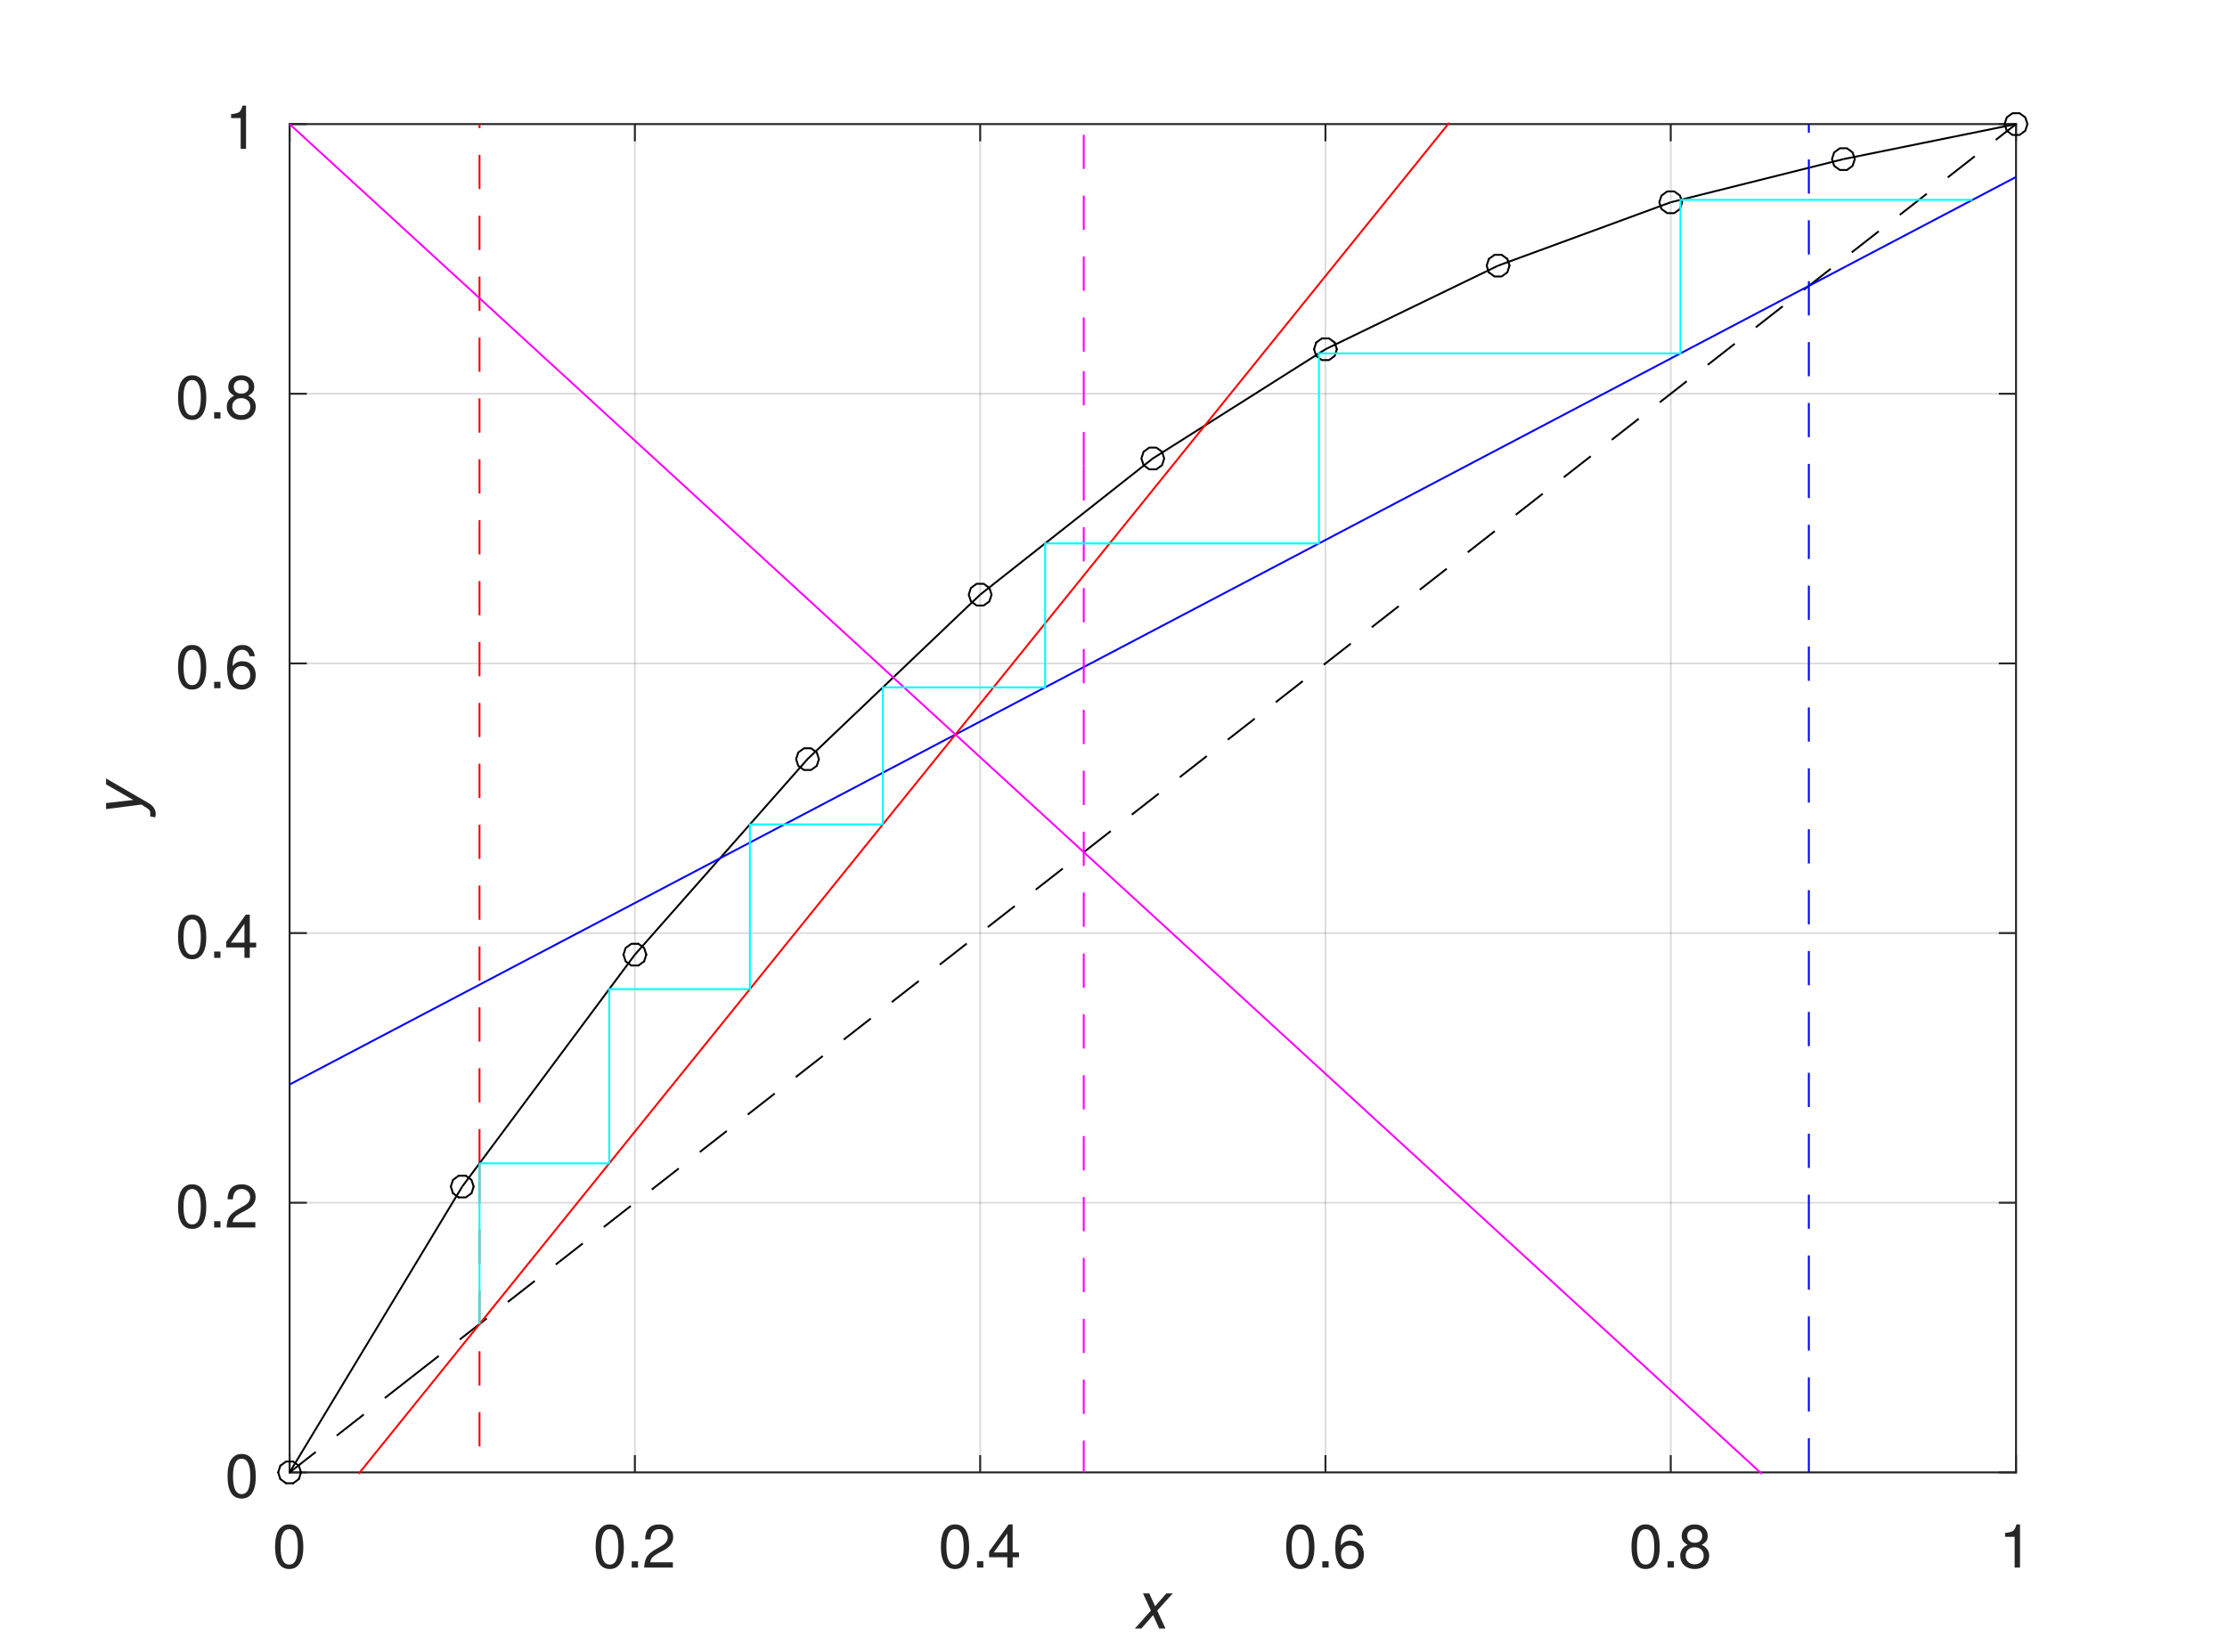
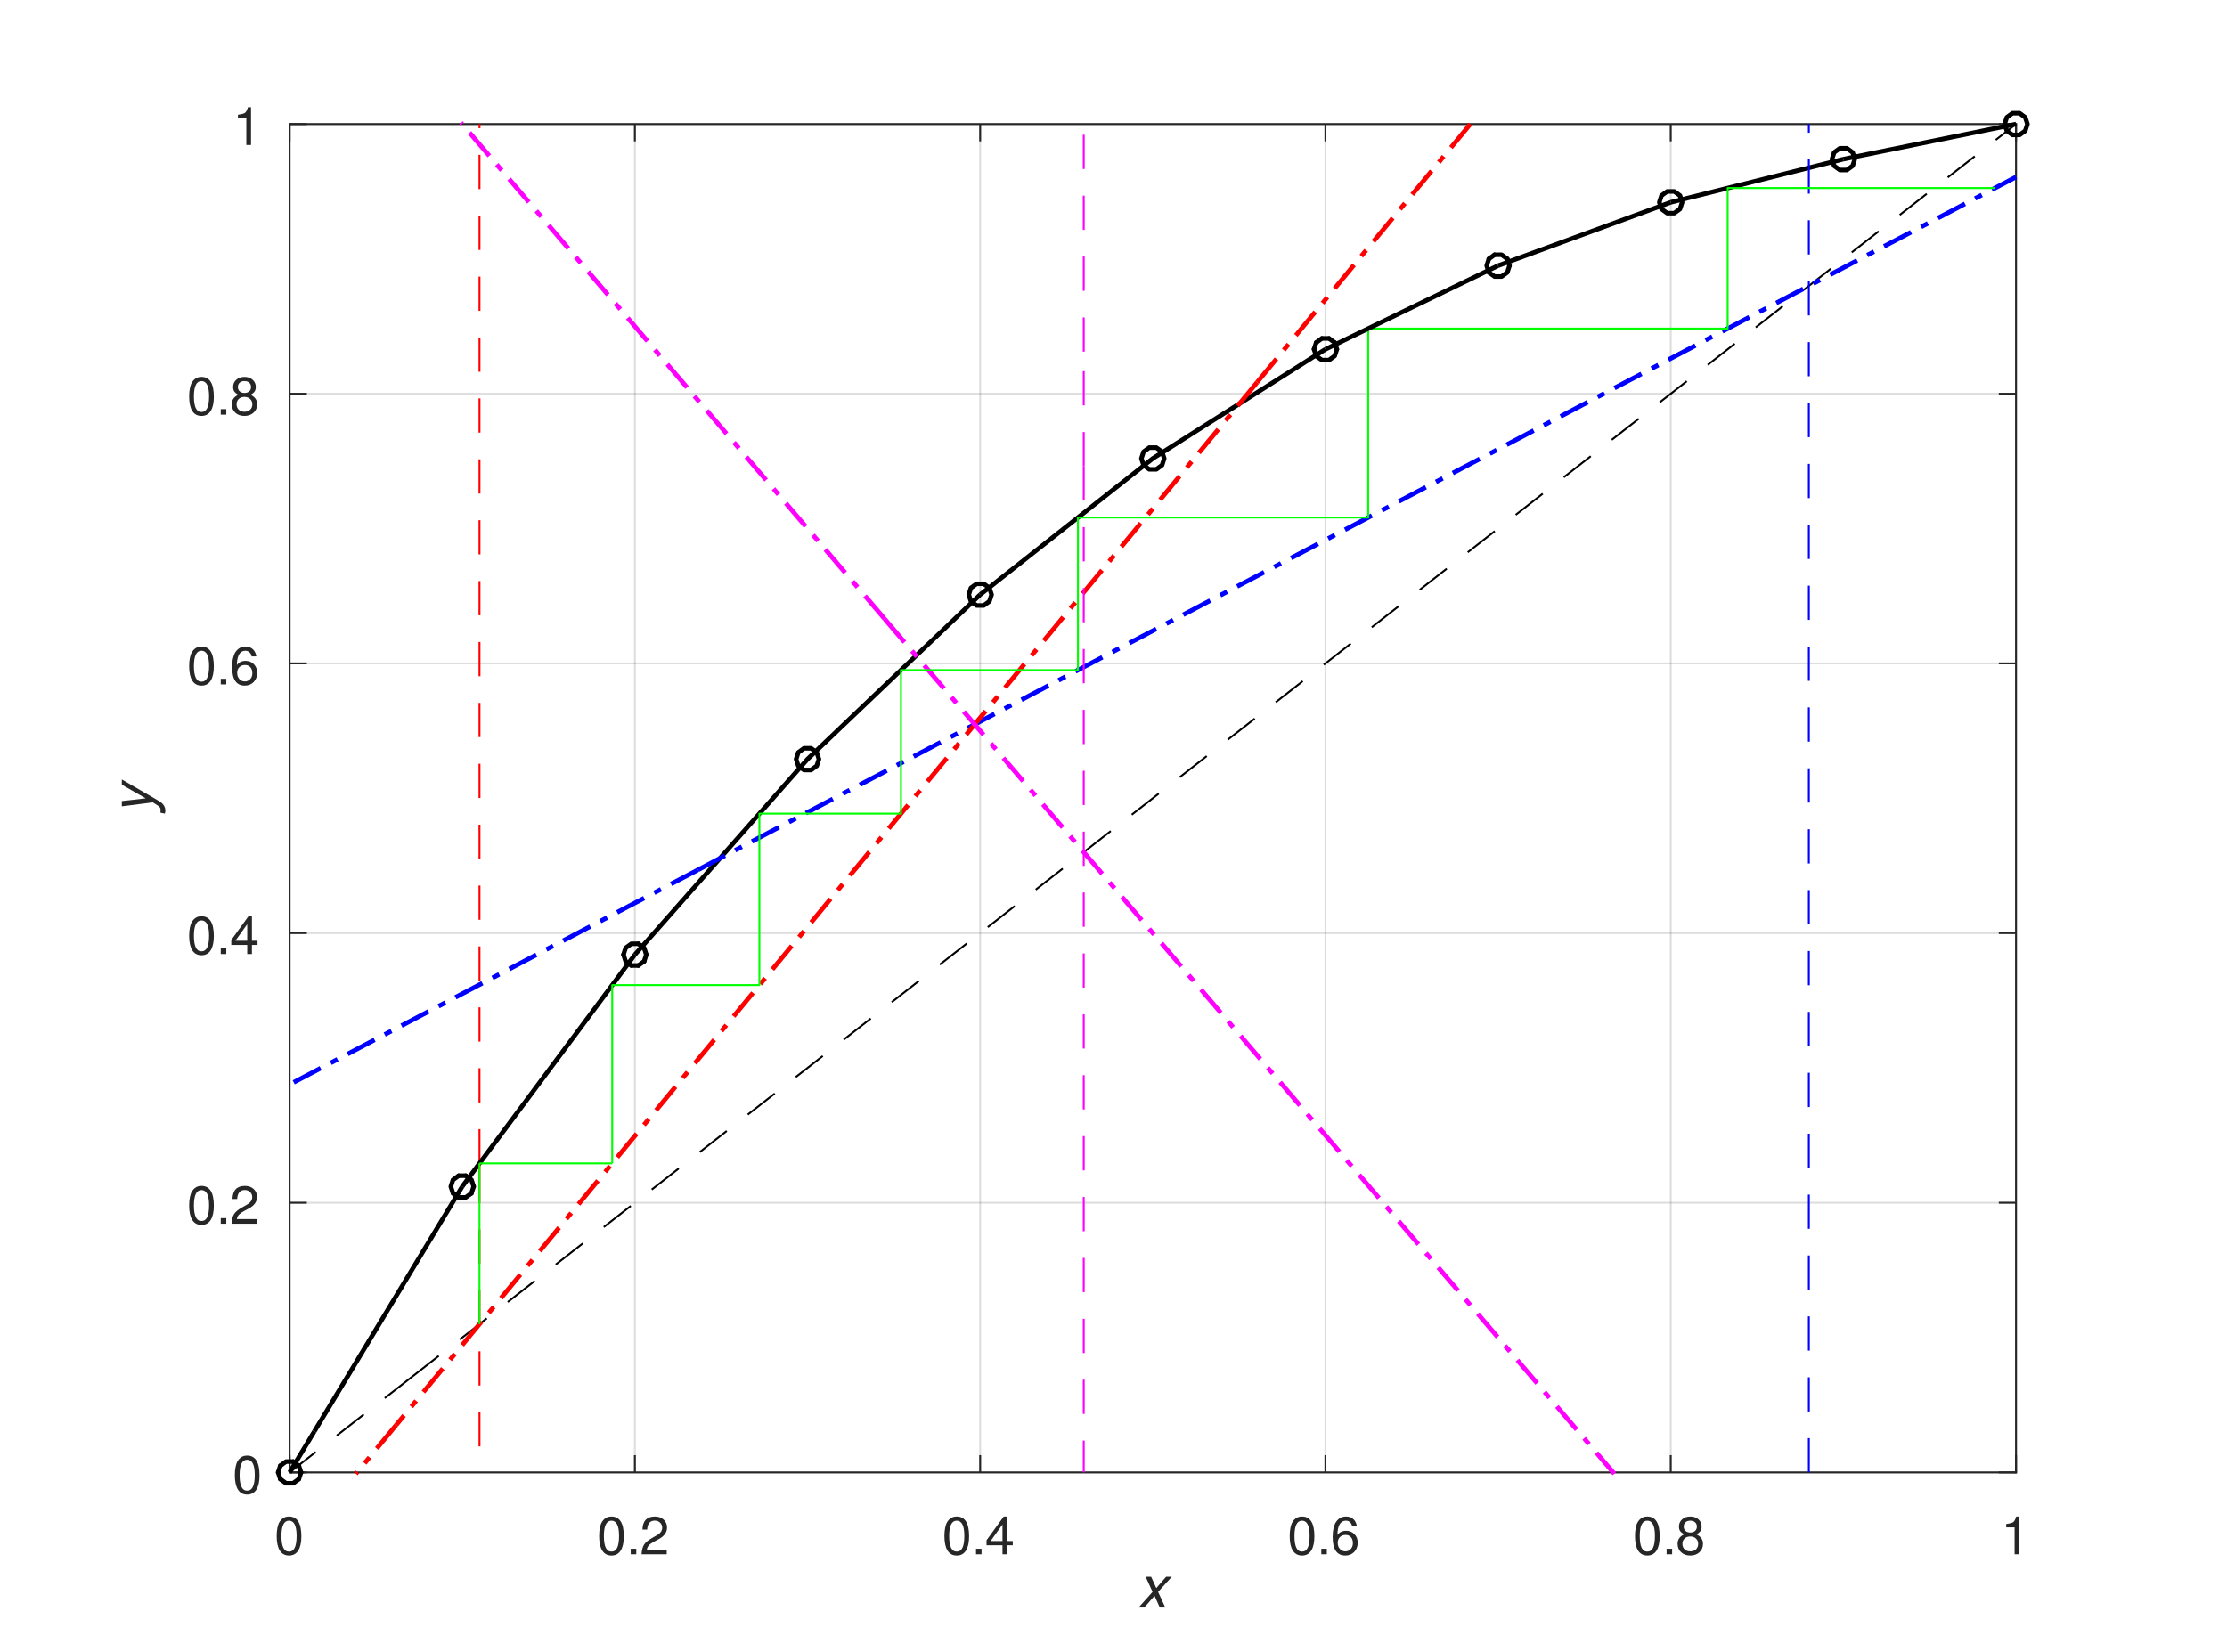
- <svg xmlns="http://www.w3.org/2000/svg" width="585pt" viewBox="0 0 585 434" height="434pt">
+ <svg xmlns="http://www.w3.org/2000/svg" viewBox="0 0 585 434" width="585pt" height="434pt">
  <defs />
-   <polygon fill="#ffffff" points="0,0 585,0 585,434 0,434" />
+   <polygon points="0,0 585,0 585,434 0,434" fill="#ffffff" />
  <g>
-     <polygon fill="#ffffff" shape-rendering="crispEdges" points="0,434 585,434 585,0 0,0" />
+     <polygon points="0,434 585,434 585,0 0,0" shape-rendering="crispEdges" fill="#ffffff" />
    <clipPath id="cp00585434">
      <polygon points="0,434 585,434 585,0 0,0" />
    </clipPath>
    <g clip-path="url(#cp00585434)">
-       <polygon fill="#ffffff" shape-rendering="crispEdges" points="529.579,386.881 529.579,32.602 76.072,32.602 76.072,386.881" />
-       <g font-size="16" font-weight="normal" transform="translate(59.0809,39.1024) rotate(-0,9,-6.5)" font-style="normal" xml:space="preserve" font-family="FreeSans">
-         <text fill="rgb(38,38,38)" y="-0" x="0 ">1</text>
+       <polygon points="529.579,386.881 529.579,32.602 76.072,32.602 76.072,386.881" shape-rendering="crispEdges" fill="#ffffff" />
+       <g transform="translate(61.0798,38.1024) rotate(-0,8,-5.5)" font-size="14" xml:space="preserve" font-weight="normal" font-family="FreeSans" font-style="normal">
+         <text x="0 " fill="rgb(38,38,38)" y="-0">1</text>
      </g>
-       <g font-size="16" font-weight="normal" transform="translate(46.0809,109.958) rotate(-0,22,-6.5)" font-style="normal" xml:space="preserve" font-family="FreeSans">
-         <text fill="rgb(38,38,38)" y="-0" x="0 9 13 ">0.8</text>
+       <g transform="translate(49.0798,108.958) rotate(-0,20,-5.5)" font-size="14" xml:space="preserve" font-weight="normal" font-family="FreeSans" font-style="normal">
+         <text x="0 8 12 " fill="rgb(38,38,38)" y="-0">0.8</text>
      </g>
-       <g font-size="16" font-weight="normal" transform="translate(46.0809,180.814) rotate(-0,22,-6.5)" font-style="normal" xml:space="preserve" font-family="FreeSans">
-         <text fill="rgb(38,38,38)" y="-0" x="0 9 13 ">0.6</text>
+       <g transform="translate(49.0798,179.814) rotate(-0,20,-5.5)" font-size="14" xml:space="preserve" font-weight="normal" font-family="FreeSans" font-style="normal">
+         <text x="0 8 12 " fill="rgb(38,38,38)" y="-0">0.6</text>
      </g>
-       <g font-size="16" font-weight="normal" transform="translate(46.0809,251.67) rotate(-0,22,-6.5)" font-style="normal" xml:space="preserve" font-family="FreeSans">
-         <text fill="rgb(38,38,38)" y="-0" x="0 9 13 ">0.4</text>
+       <g transform="translate(49.0798,250.67) rotate(-0,20,-5.5)" font-size="14" xml:space="preserve" font-weight="normal" font-family="FreeSans" font-style="normal">
+         <text x="0 8 12 " fill="rgb(38,38,38)" y="-0">0.4</text>
      </g>
-       <g font-size="16" font-weight="normal" transform="translate(46.0809,322.526) rotate(-0,22,-6.5)" font-style="normal" xml:space="preserve" font-family="FreeSans">
-         <text fill="rgb(38,38,38)" y="-0" x="0 9 13 ">0.2</text>
+       <g transform="translate(49.0798,321.526) rotate(-0,20,-5.5)" font-size="14" xml:space="preserve" font-weight="normal" font-family="FreeSans" font-style="normal">
+         <text x="0 8 12 " fill="rgb(38,38,38)" y="-0">0.2</text>
      </g>
-       <g font-size="16" font-weight="normal" transform="translate(59.0809,393.381) rotate(-0,9,-6.5)" font-style="normal" xml:space="preserve" font-family="FreeSans">
-         <text fill="rgb(38,38,38)" y="-0" x="0 ">0</text>
+       <g transform="translate(61.0798,392.381) rotate(-0,8,-5.5)" font-size="14" xml:space="preserve" font-weight="normal" font-family="FreeSans" font-style="normal">
+         <text x="0 " fill="rgb(38,38,38)" y="-0">0</text>
      </g>
-       <g font-size="17.6" font-weight="normal" transform="translate(36.0809,209.742) rotate(-90,5,0)" font-style="italic" xml:space="preserve" font-family="FreeSans">
-         <text fill="rgb(38,38,38)" y="-4" x="0 ">y</text>
+       <g transform="translate(40.0798,209.742) rotate(-90,4,0)" font-size="15.4" xml:space="preserve" font-weight="normal" font-family="FreeSans" font-style="italic">
+         <text x="0 " fill="rgb(38,38,38)" y="-4">y</text>
      </g>
-       <g font-size="17.6" font-weight="normal" transform="translate(297.826,427.891) rotate(-0,5,-11)" font-style="italic" xml:space="preserve" font-family="FreeSans">
-         <text fill="rgb(38,38,38)" y="-0" x="0 ">x</text>
+       <g transform="translate(298.826,422.39) rotate(-0,4,-9)" font-size="15.4" xml:space="preserve" font-weight="normal" font-family="FreeSans" font-style="italic">
+         <text x="0 " fill="rgb(38,38,38)" y="-0">x</text>
      </g>
-       <g font-size="16" font-weight="normal" transform="translate(525.079,411.891) rotate(-0,4.5,-13)" font-style="normal" xml:space="preserve" font-family="FreeSans">
-         <text fill="rgb(38,38,38)" y="-0" x="0 ">1</text>
+       <g transform="translate(525.579,408.39) rotate(-0,4,-11)" font-size="14" xml:space="preserve" font-weight="normal" font-family="FreeSans" font-style="normal">
+         <text x="0 " fill="rgb(38,38,38)" y="-0">1</text>
      </g>
-       <g font-size="16" font-weight="normal" transform="translate(427.878,411.891) rotate(-0,11,-13)" font-style="normal" xml:space="preserve" font-family="FreeSans">
-         <text fill="rgb(38,38,38)" y="-0" x="0 9 13 ">0.8</text>
+       <g transform="translate(428.878,408.39) rotate(-0,10,-11)" font-size="14" xml:space="preserve" font-weight="normal" font-family="FreeSans" font-style="normal">
+         <text x="0 8 12 " fill="rgb(38,38,38)" y="-0">0.8</text>
      </g>
-       <g font-size="16" font-weight="normal" transform="translate(337.176,411.891) rotate(-0,11,-13)" font-style="normal" xml:space="preserve" font-family="FreeSans">
-         <text fill="rgb(38,38,38)" y="-0" x="0 9 13 ">0.6</text>
+       <g transform="translate(338.176,408.39) rotate(-0,10,-11)" font-size="14" xml:space="preserve" font-weight="normal" font-family="FreeSans" font-style="normal">
+         <text x="0 8 12 " fill="rgb(38,38,38)" y="-0">0.6</text>
      </g>
-       <g font-size="16" font-weight="normal" transform="translate(246.475,411.891) rotate(-0,11,-13)" font-style="normal" xml:space="preserve" font-family="FreeSans">
-         <text fill="rgb(38,38,38)" y="-0" x="0 9 13 ">0.4</text>
+       <g transform="translate(247.475,408.39) rotate(-0,10,-11)" font-size="14" xml:space="preserve" font-weight="normal" font-family="FreeSans" font-style="normal">
+         <text x="0 8 12 " fill="rgb(38,38,38)" y="-0">0.4</text>
      </g>
-       <g font-size="16" font-weight="normal" transform="translate(155.774,411.891) rotate(-0,11,-13)" font-style="normal" xml:space="preserve" font-family="FreeSans">
-         <text fill="rgb(38,38,38)" y="-0" x="0 9 13 ">0.2</text>
+       <g transform="translate(156.774,408.39) rotate(-0,10,-11)" font-size="14" xml:space="preserve" font-weight="normal" font-family="FreeSans" font-style="normal">
+         <text x="0 8 12 " fill="rgb(38,38,38)" y="-0">0.2</text>
      </g>
-       <g font-size="16" font-weight="normal" transform="translate(71.5722,411.891) rotate(-0,4.5,-13)" font-style="normal" xml:space="preserve" font-family="FreeSans">
-         <text fill="rgb(38,38,38)" y="-0" x="0 ">0</text>
+       <g transform="translate(72.0722,408.39) rotate(-0,4,-11)" font-size="14" xml:space="preserve" font-weight="normal" font-family="FreeSans" font-style="normal">
+         <text x="0 " fill="rgb(38,38,38)" y="-0">0</text>
      </g>
-       <polyline fill="none" stroke-linecap="butt" stroke-linejoin="miter" stroke-width="0.5" stroke="#262626" points="529.579,386.881 529.579,382.343" />
-       <polyline fill="none" stroke-linecap="butt" stroke-linejoin="miter" stroke-width="0.5" stroke="#262626" points="529.579,32.602 529.579,37.141" />
-       <polyline fill="none" stroke-linecap="butt" stroke-linejoin="miter" stroke-width="0.5" stroke="#262626" points="348.176,32.602 348.176,37.141" />
-       <polyline fill="none" stroke-linecap="butt" stroke-linejoin="miter" stroke-width="0.5" stroke="#262626" points="348.176,386.881 348.176,382.343" />
-       <polyline fill="none" stroke-linecap="butt" stroke-linejoin="miter" stroke-width="0.5" stroke="#262626" points="257.475,32.602 257.475,37.141" />
-       <polyline fill="none" stroke-linecap="butt" stroke-linejoin="miter" stroke-width="0.5" stroke="#262626" points="257.475,386.881 257.475,382.343" />
-       <polyline fill="none" stroke-linecap="butt" stroke-linejoin="miter" stroke-width="0.5" stroke="#262626" points="438.878,386.881 438.878,382.343" />
-       <polyline fill="none" stroke-linecap="butt" stroke-linejoin="miter" stroke-width="0.5" stroke="#262626" points="438.878,32.602 438.878,37.141" />
-       <polyline fill="none" stroke-linecap="butt" stroke-linejoin="miter" stroke-width="0.5" stroke="#262626" points="166.774,32.602 166.774,37.141" />
-       <polyline fill="none" stroke-linecap="butt" stroke-linejoin="miter" stroke-width="0.5" stroke="#262626" points="166.774,386.881 166.774,382.343" />
-       <polyline fill="none" stroke-dasharray="16,0" stroke-linecap="butt" stroke-linejoin="miter" stroke-width="0.5" stroke="#262626" points="76.072,386.881 529.579,386.881" stroke-opacity="0.15" />
-       <polyline fill="none" stroke-dasharray="16,0" stroke-linecap="butt" stroke-linejoin="miter" stroke-width="0.5" stroke="#262626" points="76.072,316.026 529.579,316.026" stroke-opacity="0.15" />
-       <polyline fill="none" stroke-dasharray="16,0" stroke-linecap="butt" stroke-linejoin="miter" stroke-width="0.5" stroke="#262626" points="76.072,245.17 529.579,245.17" stroke-opacity="0.15" />
-       <polyline fill="none" stroke-dasharray="16,0" stroke-linecap="butt" stroke-linejoin="miter" stroke-width="0.5" stroke="#262626" points="76.072,174.314 529.579,174.314" stroke-opacity="0.15" />
-       <polyline fill="none" stroke-dasharray="16,0" stroke-linecap="butt" stroke-linejoin="miter" stroke-width="0.5" stroke="#262626" points="76.072,103.458 529.579,103.458" stroke-opacity="0.15" />
-       <polyline fill="none" stroke-dasharray="16,0" stroke-linecap="butt" stroke-linejoin="miter" stroke-width="0.5" stroke="#262626" points="76.072,32.602 529.579,32.602" stroke-opacity="0.15" />
-       <polyline fill="none" stroke-linecap="butt" stroke-linejoin="miter" stroke-width="0.5" stroke="#262626" points="76.072,386.881 80.602,386.881" />
-       <polyline fill="none" stroke-linecap="butt" stroke-linejoin="miter" stroke-width="0.5" stroke="#262626" points="529.579,386.881 525.049,386.881" />
-       <polyline fill="none" stroke-linecap="butt" stroke-linejoin="miter" stroke-width="0.5" stroke="#262626" points="76.072,316.026 80.602,316.026" />
-       <polyline fill="none" stroke-linecap="butt" stroke-linejoin="miter" stroke-width="0.5" stroke="#262626" points="529.579,316.026 525.049,316.026" />
-       <polyline fill="none" stroke-linecap="butt" stroke-linejoin="miter" stroke-width="0.5" stroke="#262626" points="76.072,245.17 80.602,245.17" />
-       <polyline fill="none" stroke-linecap="butt" stroke-linejoin="miter" stroke-width="0.5" stroke="#262626" points="529.579,245.17 525.049,245.17" />
-       <polyline fill="none" stroke-linecap="butt" stroke-linejoin="miter" stroke-width="0.5" stroke="#262626" points="76.072,174.314 80.602,174.314" />
-       <polyline fill="none" stroke-linecap="butt" stroke-linejoin="miter" stroke-width="0.5" stroke="#262626" points="529.579,174.314 525.049,174.314" />
-       <polyline fill="none" stroke-linecap="butt" stroke-linejoin="miter" stroke-width="0.5" stroke="#262626" points="76.072,103.458 80.602,103.458" />
-       <polyline fill="none" stroke-linecap="butt" stroke-linejoin="miter" stroke-width="0.5" stroke="#262626" points="529.579,103.458 525.049,103.458" />
-       <polyline fill="none" stroke-linecap="butt" stroke-linejoin="miter" stroke-width="0.5" stroke="#262626" points="76.072,32.602 80.602,32.602" />
-       <polyline fill="none" stroke-linecap="butt" stroke-linejoin="miter" stroke-width="0.5" stroke="#262626" points="529.579,32.602 525.049,32.602" />
-       <polyline fill="none" stroke-linecap="butt" stroke-linejoin="miter" stroke-width="0.5" stroke="#262626" points="76.072,32.602 76.072,37.141" />
-       <polyline fill="none" stroke-linecap="butt" stroke-linejoin="miter" stroke-width="0.5" stroke="#262626" points="76.072,386.881 76.072,382.343" />
-       <polyline fill="none" stroke-dasharray="16,0" stroke-linecap="butt" stroke-linejoin="miter" stroke-width="0.5" stroke="#262626" points="529.579,386.881 529.579,32.602" stroke-opacity="0.15" />
-       <polyline fill="none" stroke-dasharray="16,0" stroke-linecap="butt" stroke-linejoin="miter" stroke-width="0.5" stroke="#262626" points="438.878,386.881 438.878,32.602" stroke-opacity="0.15" />
-       <polyline fill="none" stroke-dasharray="16,0" stroke-linecap="butt" stroke-linejoin="miter" stroke-width="0.5" stroke="#262626" points="348.176,386.881 348.176,32.602" stroke-opacity="0.15" />
-       <polyline fill="none" stroke-dasharray="16,0" stroke-linecap="butt" stroke-linejoin="miter" stroke-width="0.5" stroke="#262626" points="257.475,386.881 257.475,32.602" stroke-opacity="0.15" />
-       <polyline fill="none" stroke-dasharray="16,0" stroke-linecap="square" stroke-linejoin="miter" stroke-width="0.5" stroke="#262626" points="76.072,386.881 529.579,386.881" />
-       <polyline fill="none" stroke-dasharray="16,0" stroke-linecap="square" stroke-linejoin="miter" stroke-width="0.5" stroke="#262626" points="76.072,32.602 529.579,32.602" />
-       <polyline fill="none" stroke-dasharray="16,0" stroke-linecap="square" stroke-linejoin="miter" stroke-width="0.5" stroke="#262626" points="76.072,386.881 76.072,32.602" />
-       <polyline fill="none" stroke-dasharray="16,0" stroke-linecap="square" stroke-linejoin="miter" stroke-width="0.5" stroke="#262626" points="529.579,386.881 529.579,32.602" />
-       <polyline fill="none" stroke-dasharray="16,0" stroke-linecap="butt" stroke-linejoin="miter" stroke-width="0.5" stroke="#262626" points="166.774,386.881 166.774,32.602" stroke-opacity="0.15" />
-       <polyline fill="none" stroke-dasharray="16,0" stroke-linecap="butt" stroke-linejoin="miter" stroke-width="0.5" stroke="#262626" points="76.072,386.881 76.072,32.602" stroke-opacity="0.15" />
-       <polyline fill="none" stroke-linecap="round" stroke-linejoin="round" stroke-width="0.5" stroke="#000000" points="118.996,313.538 118.423,311.774 118.996,310.011 120.496,308.921" />
-       <polyline fill="none" stroke-linecap="round" stroke-linejoin="round" stroke-width="0.5" stroke="#000000" points="123.126,309.485 122.35,308.921" />
-       <polyline fill="none" stroke-linecap="round" stroke-linejoin="round" stroke-width="0.5" stroke="#000000" points="165.07,253.127 164.347,252.602 163.774,250.838" />
-       <polyline fill="none" stroke-linecap="round" stroke-linejoin="round" stroke-width="0.5" stroke="#000000" points="119.719,314.063 118.996,313.538" />
-       <polyline fill="none" stroke-linecap="round" stroke-linejoin="round" stroke-width="0.5" stroke="#000000" points="120.496,308.921 122.35,308.921" />
-       <polyline fill="none" stroke-linecap="round" stroke-linejoin="round" stroke-width="0.5" stroke="#000000" points="163.774,250.838 164.347,249.075 165.847,247.985 167.701,247.985" />
-       <polyline fill="none" stroke-linecap="round" stroke-linejoin="round" stroke-width="0.5" stroke="#000000" points="168.477,248.549 167.701,247.985" />
-       <polyline fill="none" stroke-linecap="butt" stroke-linejoin="round" stroke-width="0.5" stroke="#0000ff" points="183.366,228.544 76.072,284.96" />
-       <polyline fill="none" stroke-dasharray="9,7" stroke-linecap="butt" stroke-linejoin="round" stroke-width="0.5" stroke="#ff0000" points="125.958,305.681 125.958,32.602" />
-       <polyline fill="none" stroke-linecap="butt" stroke-linejoin="round" stroke-width="0.5" stroke="#ff00ff" points="226.514,170.567 76.072,32.602" />
-       <polyline fill="none" stroke-dasharray="9,7" stroke-linecap="butt" stroke-linejoin="round" stroke-width="0.5" stroke="#ff00ff" points="284.685,92.405 284.685,32.602" />
-       <polyline fill="none" stroke-linecap="butt" stroke-linejoin="round" stroke-width="0.5" stroke="#000000" points="121.423,311.774 166.774,250.838" />
-       <polyline fill="none" stroke-linecap="round" stroke-linejoin="round" stroke-width="0.5" stroke="#000000" points="75.145,389.734 73.645,388.645" />
-       <polyline fill="none" stroke-linecap="round" stroke-linejoin="round" stroke-width="0.5" stroke="#000000" points="73.072,386.881 73.645,385.118" />
-       <polyline fill="none" stroke-linecap="butt" stroke-linejoin="round" stroke-width="0.5" stroke="#000000" points="82.567,376.125 76.072,386.881" />
-       <polyline fill="none" stroke-linecap="round" stroke-linejoin="round" stroke-width="0.5" stroke="#000000" points="76.999,384.028 78.499,385.118" />
-       <polyline fill="none" stroke-linecap="round" stroke-linejoin="round" stroke-width="0.5" stroke="#000000" points="76.999,389.734 75.145,389.734" />
-       <polyline fill="none" stroke-linecap="round" stroke-linejoin="round" stroke-width="0.5" stroke="#000000" points="78.499,385.118 79.072,386.881" />
-       <polyline fill="none" stroke-linecap="round" stroke-linejoin="round" stroke-width="0.5" stroke="#000000" points="73.645,388.645 73.072,386.881" />
-       <polyline fill="none" stroke-dasharray="9,7" stroke-linecap="butt" stroke-linejoin="round" stroke-width="0.5" stroke="#000000" points="80.093,383.74 76.072,386.881" />
-       <polyline fill="none" stroke-linecap="round" stroke-linejoin="round" stroke-width="0.5" stroke="#000000" points="73.645,385.118 75.145,384.028 76.999,384.028" />
-       <polyline fill="none" stroke-linecap="round" stroke-linejoin="round" stroke-width="0.5" stroke="#000000" points="78.499,388.645 76.999,389.734" />
-       <polyline fill="none" stroke-linecap="round" stroke-linejoin="round" stroke-width="0.5" stroke="#000000" points="79.072,386.881 78.499,388.645" />
-       <polyline fill="none" stroke-linecap="round" stroke-linejoin="round" stroke-width="0.5" stroke="#000000" points="119.943,314.226 119.719,314.063" />
-       <polyline fill="none" stroke-linecap="butt" stroke-linejoin="round" stroke-width="0.5" stroke="#000000" points="82.567,376.125 121.423,311.774" />
-       <polyline fill="none" stroke-linecap="round" stroke-linejoin="round" stroke-width="0.5" stroke="#000000" points="119.943,314.226 120.496,314.627" />
-       <polyline fill="none" stroke-linecap="round" stroke-linejoin="round" stroke-width="0.5" stroke="#000000" points="123.126,309.485 123.85,310.011 124.423,311.774" />
-       <polyline fill="none" stroke-dasharray="9,7" stroke-linecap="butt" stroke-linejoin="round" stroke-width="0.5" stroke="#000000" points="108.165,361.81 80.093,383.74" />
-       <polyline fill="none" stroke-linecap="butt" stroke-linejoin="round" stroke-width="0.5" stroke="#ff0000" points="103.733,375.451 94.223,387.236" />
-       <polyline fill="none" stroke-dasharray="9,7" stroke-linecap="butt" stroke-linejoin="round" stroke-width="0.5" stroke="#ff0000" points="125.958,307.05 125.958,305.681" />
-       <polyline fill="none" stroke-linecap="round" stroke-linejoin="round" stroke-width="0.5" stroke="#000000" points="123.85,313.538 122.35,314.627 120.496,314.627" />
-       <polyline fill="none" stroke-linecap="butt" stroke-linejoin="round" stroke-width="0.5" stroke="#00ffff" points="126.403,305.681 125.958,305.681" />
-       <polyline fill="none" stroke-linecap="butt" stroke-linejoin="round" stroke-width="0.5" stroke="#00ffff" points="125.958,307.05 125.958,305.681" />
-       <polyline fill="none" stroke-linecap="round" stroke-linejoin="round" stroke-width="0.5" stroke="#000000" points="124.423,311.774 123.85,313.538" />
-       <polyline fill="none" stroke-linecap="butt" stroke-linejoin="round" stroke-width="0.5" stroke="#000000" points="438.878,53.151 484.229,41.814" />
-       <polyline fill="none" stroke-linecap="butt" stroke-linejoin="round" stroke-width="0.5" stroke="#000000" points="166.774,250.838 212.124,199.468 257.475,156.246" />
-       <polyline fill="none" stroke-linecap="butt" stroke-linejoin="round" stroke-width="0.5" stroke="#000000" points="484.229,41.814 529.579,32.602" />
-       <polyline fill="none" stroke-linecap="butt" stroke-linejoin="round" stroke-width="0.5" stroke="#000000" points="257.475,156.246 302.826,120.464 348.176,91.767" />
-       <polyline fill="none" stroke-linecap="round" stroke-linejoin="round" stroke-width="0.5" stroke="#000000" points="169.774,250.838 169.201,252.602" />
-       <polyline fill="none" stroke-linecap="round" stroke-linejoin="round" stroke-width="0.5" stroke="#000000" points="167.701,253.691 165.847,253.691" />
-       <polyline fill="none" stroke-linecap="butt" stroke-linejoin="round" stroke-width="0.5" stroke="#000000" points="393.527,69.802 438.878,53.151" />
-       <polyline fill="none" stroke-linecap="round" stroke-linejoin="round" stroke-width="0.5" stroke="#000000" points="169.201,252.602 167.701,253.691" />
-       <polyline fill="none" stroke-linecap="round" stroke-linejoin="round" stroke-width="0.5" stroke="#000000" points="165.07,253.127 165.847,253.691" />
-       <polyline fill="none" stroke-linecap="round" stroke-linejoin="round" stroke-width="0.5" stroke="#000000" points="168.477,248.549 169.201,249.075 169.774,250.838" />
-       <polyline fill="none" stroke-linecap="round" stroke-linejoin="round" stroke-width="0.5" stroke="#000000" points="215.124,199.468 214.551,201.231 213.051,202.321 211.197,202.321 209.697,201.231 209.124,199.468 209.697,197.704 211.197,196.615 213.051,196.615 214.551,197.704 215.124,199.468" />
-       <polyline fill="none" stroke-linecap="round" stroke-linejoin="round" stroke-width="0.5" stroke="#000000" points="260.475,156.246 259.902,158.009 258.402,159.099 256.548,159.099 255.048,158.009 254.475,156.246 255.048,154.482 256.548,153.393 258.402,153.393 259.902,154.482 260.475,156.246" />
-       <polyline fill="none" stroke-linecap="round" stroke-linejoin="round" stroke-width="0.5" stroke="#000000" points="305.826,120.464 305.253,122.227 303.753,123.317 301.899,123.317 300.399,122.227 299.826,120.464 300.399,118.7 301.899,117.61 303.753,117.61 305.253,118.7 305.826,120.464" />
-       <polyline fill="none" stroke-linecap="round" stroke-linejoin="round" stroke-width="0.5" stroke="#000000" points="351.176,91.767 350.604,93.53 349.104,94.62 347.249,94.62 345.749,93.53" />
-       <polyline fill="none" stroke-linecap="round" stroke-linejoin="round" stroke-width="0.5" stroke="#000000" points="345.584,93.022 345.749,93.53" />
-       <polyline fill="none" stroke-linecap="round" stroke-linejoin="round" stroke-width="0.5" stroke="#000000" points="350.769,90.511 351.176,91.767" />
-       <polyline fill="none" stroke-linecap="round" stroke-linejoin="round" stroke-width="0.5" stroke="#000000" points="396.527,69.802 395.954,71.565 394.454,72.655 392.6,72.655 391.1,71.565" />
-       <polyline fill="none" stroke-linecap="round" stroke-linejoin="round" stroke-width="0.5" stroke="#000000" points="390.935,71.057 391.1,71.565" />
-       <polyline fill="none" stroke-linecap="round" stroke-linejoin="round" stroke-width="0.5" stroke="#000000" points="396.119,68.546 396.527,69.802" />
-       <polyline fill="none" stroke-linecap="round" stroke-linejoin="round" stroke-width="0.5" stroke="#000000" points="441.878,53.151 441.305,54.914 439.805,56.004 437.951,56.004 436.451,54.914 435.878,53.151 436.451,51.387 437.951,50.297 439.805,50.297 441.305,51.387 441.878,53.151" />
-       <polyline fill="none" stroke-linecap="round" stroke-linejoin="round" stroke-width="0.5" stroke="#000000" points="487.229,41.814 486.656,43.577 485.156,44.667 483.302,44.667 481.802,43.577 481.229,41.814 481.802,40.05 483.302,38.96 485.156,38.96 486.656,40.05 487.229,41.814" />
-       <polyline fill="none" stroke-linecap="round" stroke-linejoin="round" stroke-width="0.5" stroke="#000000" points="532.579,32.602 532.006,34.366 530.506,35.456 528.652,35.456 527.152,34.366 526.579,32.602 527.152,30.839 528.652,29.749 530.506,29.749 532.006,30.839 532.579,32.602" />
-       <polyline fill="none" stroke-dasharray="9,7" stroke-linecap="butt" stroke-linejoin="round" stroke-width="0.5" stroke="#000000" points="108.165,361.81 529.579,32.602" />
-       <polyline fill="none" stroke-linecap="butt" stroke-linejoin="round" stroke-width="0.5" stroke="#0000ff" points="183.366,228.544 529.579,46.501" />
-       <polyline fill="none" stroke-dasharray="9,7" stroke-linecap="butt" stroke-linejoin="round" stroke-width="0.5" stroke="#0000ff" points="475.158,386.881 475.158,32.602" />
-       <polyline fill="none" stroke-linecap="butt" stroke-linejoin="round" stroke-width="0.5" stroke="#ff0000" points="322.708,104.102 103.733,375.451" />
-       <polyline fill="none" stroke-dasharray="9,7" stroke-linecap="butt" stroke-linejoin="round" stroke-width="0.5" stroke="#ff0000" points="125.958,307.05 125.958,386.881" />
-       <polyline fill="none" stroke-linecap="butt" stroke-linejoin="round" stroke-width="0.5" stroke="#ff00ff" points="226.514,170.567 462.779,387.236" />
-       <polyline fill="none" stroke-dasharray="9,7" stroke-linecap="butt" stroke-linejoin="round" stroke-width="0.5" stroke="#ff00ff" points="284.685,122.518 284.685,386.881" />
-       <polyline fill="none" stroke-linecap="butt" stroke-linejoin="round" stroke-width="0.5" stroke="#00ffff" points="518.146,52.513 441.429,52.513 441.429,92.851 346.463,92.851 346.463,142.785 274.535,142.785 274.535,180.606 231.915,180.606 231.915,216.611 196.99,216.611 196.99,259.89 160.037,259.89 160.037,305.681" />
-       <polyline fill="none" stroke-linecap="butt" stroke-linejoin="round" stroke-width="0.5" stroke="#00ffff" points="126.403,305.681 160.037,305.681" />
-       <polyline fill="none" stroke-linecap="butt" stroke-linejoin="round" stroke-width="0.5" stroke="#00ffff" points="125.958,307.05 125.958,347.911" />
-       <polyline fill="none" stroke-linecap="butt" stroke-linejoin="round" stroke-width="0.5" stroke="#000000" points="348.176,91.767 393.527,69.802" />
-       <polyline fill="none" stroke-linecap="round" stroke-linejoin="round" stroke-width="0.5" stroke="#000000" points="349.104,88.914 350.604,90.004" />
-       <polyline fill="none" stroke-linecap="round" stroke-linejoin="round" stroke-width="0.5" stroke="#000000" points="350.769,90.511 350.604,90.004" />
-       <polyline fill="none" stroke-linecap="round" stroke-linejoin="round" stroke-width="0.5" stroke="#000000" points="390.935,71.057 390.527,69.802 391.1,68.038" />
-       <polyline fill="none" stroke-linecap="round" stroke-linejoin="round" stroke-width="0.5" stroke="#000000" points="345.584,93.022 345.176,91.767" />
-       <polyline fill="none" stroke-linecap="round" stroke-linejoin="round" stroke-width="0.5" stroke="#000000" points="391.1,68.038 392.6,66.948" />
-       <polyline fill="none" stroke-linecap="round" stroke-linejoin="round" stroke-width="0.5" stroke="#000000" points="345.176,91.767 345.749,90.004" />
-       <polyline fill="none" stroke-linecap="round" stroke-linejoin="round" stroke-width="0.5" stroke="#000000" points="347.249,88.914 349.104,88.914" />
-       <polyline fill="none" stroke-linecap="round" stroke-linejoin="round" stroke-width="0.5" stroke="#000000" points="392.6,66.948 394.454,66.948 395.954,68.038" />
-       <polyline fill="none" stroke-linecap="round" stroke-linejoin="round" stroke-width="0.5" stroke="#000000" points="396.119,68.546 395.954,68.038" />
-       <polyline fill="none" stroke-linecap="round" stroke-linejoin="round" stroke-width="0.5" stroke="#000000" points="345.749,90.004 347.249,88.914" />
-       <polyline fill="none" stroke-linecap="butt" stroke-linejoin="round" stroke-width="0.5" stroke="#ff0000" points="322.708,104.102 380.693,32.248" />
-       <polyline fill="none" stroke-dasharray="9,7" stroke-linecap="butt" stroke-linejoin="round" stroke-width="0.5" stroke="#ff00ff" points="284.685,122.518 284.685,92.405" />
+       <polyline stroke-linecap="butt" points="529.579,386.881 529.579,382.343" stroke-linejoin="miter" stroke="#262626" fill="none" stroke-width="0.5" />
+       <polyline stroke-linecap="butt" points="529.579,32.602 529.579,37.141" stroke-linejoin="miter" stroke="#262626" fill="none" stroke-width="0.5" />
+       <polyline stroke-linecap="butt" points="348.176,32.602 348.176,37.141" stroke-linejoin="miter" stroke="#262626" fill="none" stroke-width="0.5" />
+       <polyline stroke-linecap="butt" points="348.176,386.881 348.176,382.343" stroke-linejoin="miter" stroke="#262626" fill="none" stroke-width="0.5" />
+       <polyline stroke-linecap="butt" points="257.475,32.602 257.475,37.141" stroke-linejoin="miter" stroke="#262626" fill="none" stroke-width="0.5" />
+       <polyline stroke-linecap="butt" points="257.475,386.881 257.475,382.343" stroke-linejoin="miter" stroke="#262626" fill="none" stroke-width="0.5" />
+       <polyline stroke-linecap="butt" points="438.878,386.881 438.878,382.343" stroke-linejoin="miter" stroke="#262626" fill="none" stroke-width="0.5" />
+       <polyline stroke-linecap="butt" points="438.878,32.602 438.878,37.141" stroke-linejoin="miter" stroke="#262626" fill="none" stroke-width="0.5" />
+       <polyline stroke-linecap="butt" points="166.774,32.602 166.774,37.141" stroke-linejoin="miter" stroke="#262626" fill="none" stroke-width="0.5" />
+       <polyline stroke-linecap="butt" points="166.774,386.881 166.774,382.343" stroke-linejoin="miter" stroke="#262626" fill="none" stroke-width="0.5" />
+       <polyline stroke-opacity="0.15" stroke-linecap="butt" points="76.072,386.881 529.579,386.881" stroke-linejoin="miter" stroke="#262626" stroke-dasharray="16,0" fill="none" stroke-width="0.5" />
+       <polyline stroke-opacity="0.15" stroke-linecap="butt" points="76.072,316.026 529.579,316.026" stroke-linejoin="miter" stroke="#262626" stroke-dasharray="16,0" fill="none" stroke-width="0.5" />
+       <polyline stroke-opacity="0.15" stroke-linecap="butt" points="76.072,245.17 529.579,245.17" stroke-linejoin="miter" stroke="#262626" stroke-dasharray="16,0" fill="none" stroke-width="0.5" />
+       <polyline stroke-opacity="0.15" stroke-linecap="butt" points="76.072,174.314 529.579,174.314" stroke-linejoin="miter" stroke="#262626" stroke-dasharray="16,0" fill="none" stroke-width="0.5" />
+       <polyline stroke-opacity="0.15" stroke-linecap="butt" points="76.072,103.458 529.579,103.458" stroke-linejoin="miter" stroke="#262626" stroke-dasharray="16,0" fill="none" stroke-width="0.5" />
+       <polyline stroke-opacity="0.15" stroke-linecap="butt" points="76.072,32.602 529.579,32.602" stroke-linejoin="miter" stroke="#262626" stroke-dasharray="16,0" fill="none" stroke-width="0.5" />
+       <polyline stroke-linecap="butt" points="76.072,386.881 80.602,386.881" stroke-linejoin="miter" stroke="#262626" fill="none" stroke-width="0.5" />
+       <polyline stroke-linecap="butt" points="529.579,386.881 525.049,386.881" stroke-linejoin="miter" stroke="#262626" fill="none" stroke-width="0.5" />
+       <polyline stroke-linecap="butt" points="76.072,316.026 80.602,316.026" stroke-linejoin="miter" stroke="#262626" fill="none" stroke-width="0.5" />
+       <polyline stroke-linecap="butt" points="529.579,316.026 525.049,316.026" stroke-linejoin="miter" stroke="#262626" fill="none" stroke-width="0.5" />
+       <polyline stroke-linecap="butt" points="76.072,245.17 80.602,245.17" stroke-linejoin="miter" stroke="#262626" fill="none" stroke-width="0.5" />
+       <polyline stroke-linecap="butt" points="529.579,245.17 525.049,245.17" stroke-linejoin="miter" stroke="#262626" fill="none" stroke-width="0.5" />
+       <polyline stroke-linecap="butt" points="76.072,174.314 80.602,174.314" stroke-linejoin="miter" stroke="#262626" fill="none" stroke-width="0.5" />
+       <polyline stroke-linecap="butt" points="529.579,174.314 525.049,174.314" stroke-linejoin="miter" stroke="#262626" fill="none" stroke-width="0.5" />
+       <polyline stroke-linecap="butt" points="76.072,103.458 80.602,103.458" stroke-linejoin="miter" stroke="#262626" fill="none" stroke-width="0.5" />
+       <polyline stroke-linecap="butt" points="529.579,103.458 525.049,103.458" stroke-linejoin="miter" stroke="#262626" fill="none" stroke-width="0.5" />
+       <polyline stroke-linecap="butt" points="76.072,32.602 80.602,32.602" stroke-linejoin="miter" stroke="#262626" fill="none" stroke-width="0.5" />
+       <polyline stroke-linecap="butt" points="529.579,32.602 525.049,32.602" stroke-linejoin="miter" stroke="#262626" fill="none" stroke-width="0.5" />
+       <polyline stroke-linecap="butt" points="76.072,32.602 76.072,37.141" stroke-linejoin="miter" stroke="#262626" fill="none" stroke-width="0.5" />
+       <polyline stroke-linecap="butt" points="76.072,386.881 76.072,382.343" stroke-linejoin="miter" stroke="#262626" fill="none" stroke-width="0.5" />
+       <polyline stroke-opacity="0.15" stroke-linecap="butt" points="529.579,386.881 529.579,32.602" stroke-linejoin="miter" stroke="#262626" stroke-dasharray="16,0" fill="none" stroke-width="0.5" />
+       <polyline stroke-opacity="0.15" stroke-linecap="butt" points="438.878,386.881 438.878,32.602" stroke-linejoin="miter" stroke="#262626" stroke-dasharray="16,0" fill="none" stroke-width="0.5" />
+       <polyline stroke-opacity="0.15" stroke-linecap="butt" points="348.176,386.881 348.176,32.602" stroke-linejoin="miter" stroke="#262626" stroke-dasharray="16,0" fill="none" stroke-width="0.5" />
+       <polyline stroke-opacity="0.15" stroke-linecap="butt" points="257.475,386.881 257.475,32.602" stroke-linejoin="miter" stroke="#262626" stroke-dasharray="16,0" fill="none" stroke-width="0.5" />
+       <polyline stroke-linecap="square" points="76.072,386.881 529.579,386.881" stroke-linejoin="miter" stroke="#262626" stroke-dasharray="16,0" fill="none" stroke-width="0.5" />
+       <polyline stroke-linecap="square" points="76.072,32.602 529.579,32.602" stroke-linejoin="miter" stroke="#262626" stroke-dasharray="16,0" fill="none" stroke-width="0.5" />
+       <polyline stroke-linecap="square" points="76.072,386.881 76.072,32.602" stroke-linejoin="miter" stroke="#262626" stroke-dasharray="16,0" fill="none" stroke-width="0.5" />
+       <polyline stroke-linecap="square" points="529.579,386.881 529.579,32.602" stroke-linejoin="miter" stroke="#262626" stroke-dasharray="16,0" fill="none" stroke-width="0.5" />
+       <polyline stroke-opacity="0.15" stroke-linecap="butt" points="166.774,386.881 166.774,32.602" stroke-linejoin="miter" stroke="#262626" stroke-dasharray="16,0" fill="none" stroke-width="0.5" />
+       <polyline stroke-opacity="0.15" stroke-linecap="butt" points="76.072,386.881 76.072,32.602" stroke-linejoin="miter" stroke="#262626" stroke-dasharray="16,0" fill="none" stroke-width="0.5" />
+       <polyline stroke-linecap="round" points="118.996,313.538 118.423,311.774 118.996,310.011 120.496,308.921" stroke-linejoin="round" stroke="#000000" fill="none" stroke-width="1.2" />
+       <polyline stroke-linecap="round" points="123.126,309.485 122.35,308.921" stroke-linejoin="round" stroke="#000000" fill="none" stroke-width="1.2" />
+       <polyline stroke-linecap="round" points="165.07,253.127 164.347,252.602 163.774,250.838" stroke-linejoin="round" stroke="#000000" fill="none" stroke-width="1.2" />
+       <polyline stroke-linecap="round" points="119.719,314.063 118.996,313.538" stroke-linejoin="round" stroke="#000000" fill="none" stroke-width="1.2" />
+       <polyline stroke-linecap="round" points="120.496,308.921 122.35,308.921" stroke-linejoin="round" stroke="#000000" fill="none" stroke-width="1.2" />
+       <polyline stroke-linecap="round" points="163.774,250.838 164.347,249.075 165.847,247.985 167.701,247.985" stroke-linejoin="round" stroke="#000000" fill="none" stroke-width="1.2" />
+       <polyline stroke-linecap="round" points="168.477,248.549 167.701,247.985" stroke-linejoin="round" stroke="#000000" fill="none" stroke-width="1.2" />
+       <polyline stroke-linecap="butt" points="183.366,228.544 76.072,284.96" stroke-linejoin="round" stroke="#0000ff" stroke-dasharray="8,3,2,3" fill="none" stroke-width="1.2" />
+       <polyline stroke-linecap="butt" points="125.958,305.681 125.958,32.602" stroke-linejoin="round" stroke="#ff0000" stroke-dasharray="9,7" fill="none" stroke-width="0.5" />
+       <polyline stroke-linecap="butt" points="232.405,162.651 121.121,32.248" stroke-linejoin="round" stroke="#ff00ff" stroke-dasharray="8,3,2,3" fill="none" stroke-width="1.2" />
+       <polyline stroke-linecap="butt" points="284.685,92.405 284.685,32.602" stroke-linejoin="round" stroke="#ff00ff" stroke-dasharray="9,7" fill="none" stroke-width="0.5" />
+       <polyline stroke-linecap="butt" points="121.423,311.774 166.774,250.838" stroke-linejoin="round" stroke="#000000" fill="none" stroke-width="1.2" />
+       <polyline stroke-linecap="round" points="75.145,389.734 73.645,388.645" stroke-linejoin="round" stroke="#000000" fill="none" stroke-width="1.2" />
+       <polyline stroke-linecap="round" points="73.072,386.881 73.645,385.118" stroke-linejoin="round" stroke="#000000" fill="none" stroke-width="1.2" />
+       <polyline stroke-linecap="butt" points="82.567,376.125 76.072,386.881" stroke-linejoin="round" stroke="#000000" fill="none" stroke-width="1.2" />
+       <polyline stroke-linecap="round" points="76.999,384.028 78.499,385.118" stroke-linejoin="round" stroke="#000000" fill="none" stroke-width="1.2" />
+       <polyline stroke-linecap="round" points="76.999,389.734 75.145,389.734" stroke-linejoin="round" stroke="#000000" fill="none" stroke-width="1.2" />
+       <polyline stroke-linecap="round" points="78.499,385.118 79.072,386.881" stroke-linejoin="round" stroke="#000000" fill="none" stroke-width="1.2" />
+       <polyline stroke-linecap="round" points="73.645,388.645 73.072,386.881" stroke-linejoin="round" stroke="#000000" fill="none" stroke-width="1.2" />
+       <polyline stroke-linecap="butt" points="80.093,383.74 76.072,386.881" stroke-linejoin="round" stroke="#000000" stroke-dasharray="9,7" fill="none" stroke-width="0.5" />
+       <polyline stroke-linecap="round" points="73.645,385.118 75.145,384.028 76.999,384.028" stroke-linejoin="round" stroke="#000000" fill="none" stroke-width="1.2" />
+       <polyline stroke-linecap="round" points="78.499,388.645 76.999,389.734" stroke-linejoin="round" stroke="#000000" fill="none" stroke-width="1.2" />
+       <polyline stroke-linecap="round" points="79.072,386.881 78.499,388.645" stroke-linejoin="round" stroke="#000000" fill="none" stroke-width="1.2" />
+       <polyline stroke-linecap="round" points="119.943,314.226 119.719,314.063" stroke-linejoin="round" stroke="#000000" fill="none" stroke-width="1.2" />
+       <polyline stroke-linecap="butt" points="82.567,376.125 121.423,311.774" stroke-linejoin="round" stroke="#000000" fill="none" stroke-width="1.2" />
+       <polyline stroke-linecap="round" points="119.943,314.226 120.496,314.627" stroke-linejoin="round" stroke="#000000" fill="none" stroke-width="1.2" />
+       <polyline stroke-linecap="round" points="123.126,309.485 123.85,310.011 124.423,311.774" stroke-linejoin="round" stroke="#000000" fill="none" stroke-width="1.2" />
+       <polyline stroke-linecap="butt" points="108.165,361.81 80.093,383.74" stroke-linejoin="round" stroke="#000000" stroke-dasharray="9,7" fill="none" stroke-width="0.5" />
+       <polyline stroke-linecap="butt" points="104.063,374.434 93.496,387.236" stroke-linejoin="round" stroke="#ff0000" stroke-dasharray="8,3,2,3" fill="none" stroke-width="1.2" />
+       <polyline stroke-linecap="butt" points="125.958,307.05 125.958,305.681" stroke-linejoin="round" stroke="#ff0000" stroke-dasharray="9,7" fill="none" stroke-width="0.5" />
+       <polyline stroke-linecap="round" points="123.85,313.538 122.35,314.627 120.496,314.627" stroke-linejoin="round" stroke="#000000" fill="none" stroke-width="1.2" />
+       <polyline stroke-linecap="butt" points="126.403,305.681 125.958,305.681" stroke-linejoin="round" stroke="#00ff00" fill="none" stroke-width="0.5" />
+       <polyline stroke-linecap="butt" points="125.958,307.05 125.958,305.681" stroke-linejoin="round" stroke="#00ff00" fill="none" stroke-width="0.5" />
+       <polyline stroke-linecap="round" points="124.423,311.774 123.85,313.538" stroke-linejoin="round" stroke="#000000" fill="none" stroke-width="1.2" />
+       <polyline stroke-linecap="butt" points="438.878,53.151 484.229,41.814" stroke-linejoin="round" stroke="#000000" fill="none" stroke-width="1.2" />
+       <polyline stroke-linecap="butt" points="166.774,250.838 212.124,199.468 257.475,156.246" stroke-linejoin="round" stroke="#000000" fill="none" stroke-width="1.2" />
+       <polyline stroke-linecap="butt" points="484.229,41.814 529.579,32.602" stroke-linejoin="round" stroke="#000000" fill="none" stroke-width="1.2" />
+       <polyline stroke-linecap="butt" points="257.475,156.246 302.826,120.464 348.176,91.767" stroke-linejoin="round" stroke="#000000" fill="none" stroke-width="1.2" />
+       <polyline stroke-linecap="round" points="169.774,250.838 169.201,252.602" stroke-linejoin="round" stroke="#000000" fill="none" stroke-width="1.2" />
+       <polyline stroke-linecap="round" points="167.701,253.691 165.847,253.691" stroke-linejoin="round" stroke="#000000" fill="none" stroke-width="1.2" />
+       <polyline stroke-linecap="butt" points="393.527,69.802 438.878,53.151" stroke-linejoin="round" stroke="#000000" fill="none" stroke-width="1.2" />
+       <polyline stroke-linecap="round" points="169.201,252.602 167.701,253.691" stroke-linejoin="round" stroke="#000000" fill="none" stroke-width="1.2" />
+       <polyline stroke-linecap="round" points="165.07,253.127 165.847,253.691" stroke-linejoin="round" stroke="#000000" fill="none" stroke-width="1.2" />
+       <polyline stroke-linecap="round" points="168.477,248.549 169.201,249.075 169.774,250.838" stroke-linejoin="round" stroke="#000000" fill="none" stroke-width="1.2" />
+       <polyline stroke-linecap="round" points="215.124,199.468 214.551,201.231 213.051,202.321 211.197,202.321 209.697,201.231 209.124,199.468 209.697,197.704 211.197,196.615 213.051,196.615 214.551,197.704 215.124,199.468" stroke-linejoin="round" stroke="#000000" fill="none" stroke-width="1.2" />
+       <polyline stroke-linecap="round" points="260.475,156.246 259.902,158.009 258.402,159.099 256.548,159.099 255.048,158.009 254.475,156.246 255.048,154.482 256.548,153.393 258.402,153.393 259.902,154.482 260.475,156.246" stroke-linejoin="round" stroke="#000000" fill="none" stroke-width="1.2" />
+       <polyline stroke-linecap="round" points="305.826,120.464 305.253,122.227 303.753,123.317 301.899,123.317 300.399,122.227 299.826,120.464 300.399,118.7 301.899,117.61 303.753,117.61 305.253,118.7 305.826,120.464" stroke-linejoin="round" stroke="#000000" fill="none" stroke-width="1.2" />
+       <polyline stroke-linecap="round" points="351.176,91.767 350.604,93.53 349.104,94.62 347.249,94.62 345.749,93.53" stroke-linejoin="round" stroke="#000000" fill="none" stroke-width="1.2" />
+       <polyline stroke-linecap="round" points="345.584,93.022 345.749,93.53" stroke-linejoin="round" stroke="#000000" fill="none" stroke-width="1.2" />
+       <polyline stroke-linecap="round" points="350.769,90.511 351.176,91.767" stroke-linejoin="round" stroke="#000000" fill="none" stroke-width="1.2" />
+       <polyline stroke-linecap="round" points="396.527,69.802 395.954,71.565 394.454,72.655 392.6,72.655 391.1,71.565" stroke-linejoin="round" stroke="#000000" fill="none" stroke-width="1.2" />
+       <polyline stroke-linecap="round" points="390.935,71.057 391.1,71.565" stroke-linejoin="round" stroke="#000000" fill="none" stroke-width="1.2" />
+       <polyline stroke-linecap="round" points="396.119,68.546 396.527,69.802" stroke-linejoin="round" stroke="#000000" fill="none" stroke-width="1.2" />
+       <polyline stroke-linecap="round" points="441.878,53.151 441.305,54.914 439.805,56.004 437.951,56.004 436.451,54.914 435.878,53.151 436.451,51.387 437.951,50.297 439.805,50.297 441.305,51.387 441.878,53.151" stroke-linejoin="round" stroke="#000000" fill="none" stroke-width="1.2" />
+       <polyline stroke-linecap="round" points="487.229,41.814 486.656,43.577 485.156,44.667 483.302,44.667 481.802,43.577 481.229,41.814 481.802,40.05 483.302,38.96 485.156,38.96 486.656,40.05 487.229,41.814" stroke-linejoin="round" stroke="#000000" fill="none" stroke-width="1.2" />
+       <polyline stroke-linecap="round" points="532.579,32.602 532.006,34.366 530.506,35.456 528.652,35.456 527.152,34.366 526.579,32.602 527.152,30.839 528.652,29.749 530.506,29.749 532.006,30.839 532.579,32.602" stroke-linejoin="round" stroke="#000000" fill="none" stroke-width="1.2" />
+       <polyline stroke-linecap="butt" points="108.165,361.81 529.579,32.602" stroke-linejoin="round" stroke="#000000" stroke-dasharray="9,7" fill="none" stroke-width="0.5" />
+       <polyline stroke-linecap="butt" points="183.366,228.544 529.579,46.501" stroke-linejoin="round" stroke="#0000ff" stroke-dasharray="8,3,2,3" fill="none" stroke-width="1.2" />
+       <polyline stroke-linecap="butt" points="475.158,386.881 475.158,32.602" stroke-linejoin="round" stroke="#0000ff" stroke-dasharray="9,7" fill="none" stroke-width="0.5" />
+       <polyline stroke-linecap="butt" points="330.216,100.466 104.063,374.434" stroke-linejoin="round" stroke="#ff0000" stroke-dasharray="8,3,2,3" fill="none" stroke-width="1.2" />
+       <polyline stroke-linecap="butt" points="125.958,307.05 125.958,386.881" stroke-linejoin="round" stroke="#ff0000" stroke-dasharray="9,7" fill="none" stroke-width="0.5" />
+       <polyline stroke-linecap="butt" points="232.405,162.651 424.063,387.236" stroke-linejoin="round" stroke="#ff00ff" stroke-dasharray="8,3,2,3" fill="none" stroke-width="1.2" />
+       <polyline stroke-linecap="butt" points="284.685,122.518 284.685,386.881" stroke-linejoin="round" stroke="#ff00ff" stroke-dasharray="9,7" fill="none" stroke-width="0.5" />
+       <polyline stroke-linecap="butt" points="524.042,49.412 453.831,49.412 453.831,86.33 359.402,86.33 359.402,135.982 283.158,135.982 283.158,176.072 236.672,176.072 236.672,213.788 199.482,213.788 199.482,258.841 160.818,258.841 160.818,305.681" stroke-linejoin="round" stroke="#00ff00" fill="none" stroke-width="0.5" />
+       <polyline stroke-linecap="butt" points="126.403,305.681 160.818,305.681" stroke-linejoin="round" stroke="#00ff00" fill="none" stroke-width="0.5" />
+       <polyline stroke-linecap="butt" points="125.958,307.05 125.958,347.911" stroke-linejoin="round" stroke="#00ff00" fill="none" stroke-width="0.5" />
+       <polyline stroke-linecap="butt" points="348.176,91.767 393.527,69.802" stroke-linejoin="round" stroke="#000000" fill="none" stroke-width="1.2" />
+       <polyline stroke-linecap="round" points="349.104,88.914 350.604,90.004" stroke-linejoin="round" stroke="#000000" fill="none" stroke-width="1.2" />
+       <polyline stroke-linecap="round" points="350.769,90.511 350.604,90.004" stroke-linejoin="round" stroke="#000000" fill="none" stroke-width="1.2" />
+       <polyline stroke-linecap="round" points="390.935,71.057 390.527,69.802 391.1,68.038" stroke-linejoin="round" stroke="#000000" fill="none" stroke-width="1.2" />
+       <polyline stroke-linecap="round" points="345.584,93.022 345.176,91.767" stroke-linejoin="round" stroke="#000000" fill="none" stroke-width="1.2" />
+       <polyline stroke-linecap="round" points="391.1,68.038 392.6,66.948" stroke-linejoin="round" stroke="#000000" fill="none" stroke-width="1.2" />
+       <polyline stroke-linecap="round" points="345.176,91.767 345.749,90.004" stroke-linejoin="round" stroke="#000000" fill="none" stroke-width="1.2" />
+       <polyline stroke-linecap="round" points="347.249,88.914 349.104,88.914" stroke-linejoin="round" stroke="#000000" fill="none" stroke-width="1.2" />
+       <polyline stroke-linecap="round" points="392.6,66.948 394.454,66.948 395.954,68.038" stroke-linejoin="round" stroke="#000000" fill="none" stroke-width="1.2" />
+       <polyline stroke-linecap="round" points="396.119,68.546 395.954,68.038" stroke-linejoin="round" stroke="#000000" fill="none" stroke-width="1.2" />
+       <polyline stroke-linecap="round" points="345.749,90.004 347.249,88.914" stroke-linejoin="round" stroke="#000000" fill="none" stroke-width="1.2" />
+       <polyline stroke-linecap="butt" points="330.216,100.466 386.528,32.248" stroke-linejoin="round" stroke="#ff0000" stroke-dasharray="8,3,2,3" fill="none" stroke-width="1.2" />
+       <polyline stroke-linecap="butt" points="284.685,122.518 284.685,92.405" stroke-linejoin="round" stroke="#ff00ff" stroke-dasharray="9,7" fill="none" stroke-width="0.5" />
    </g>
  </g>
</svg>
